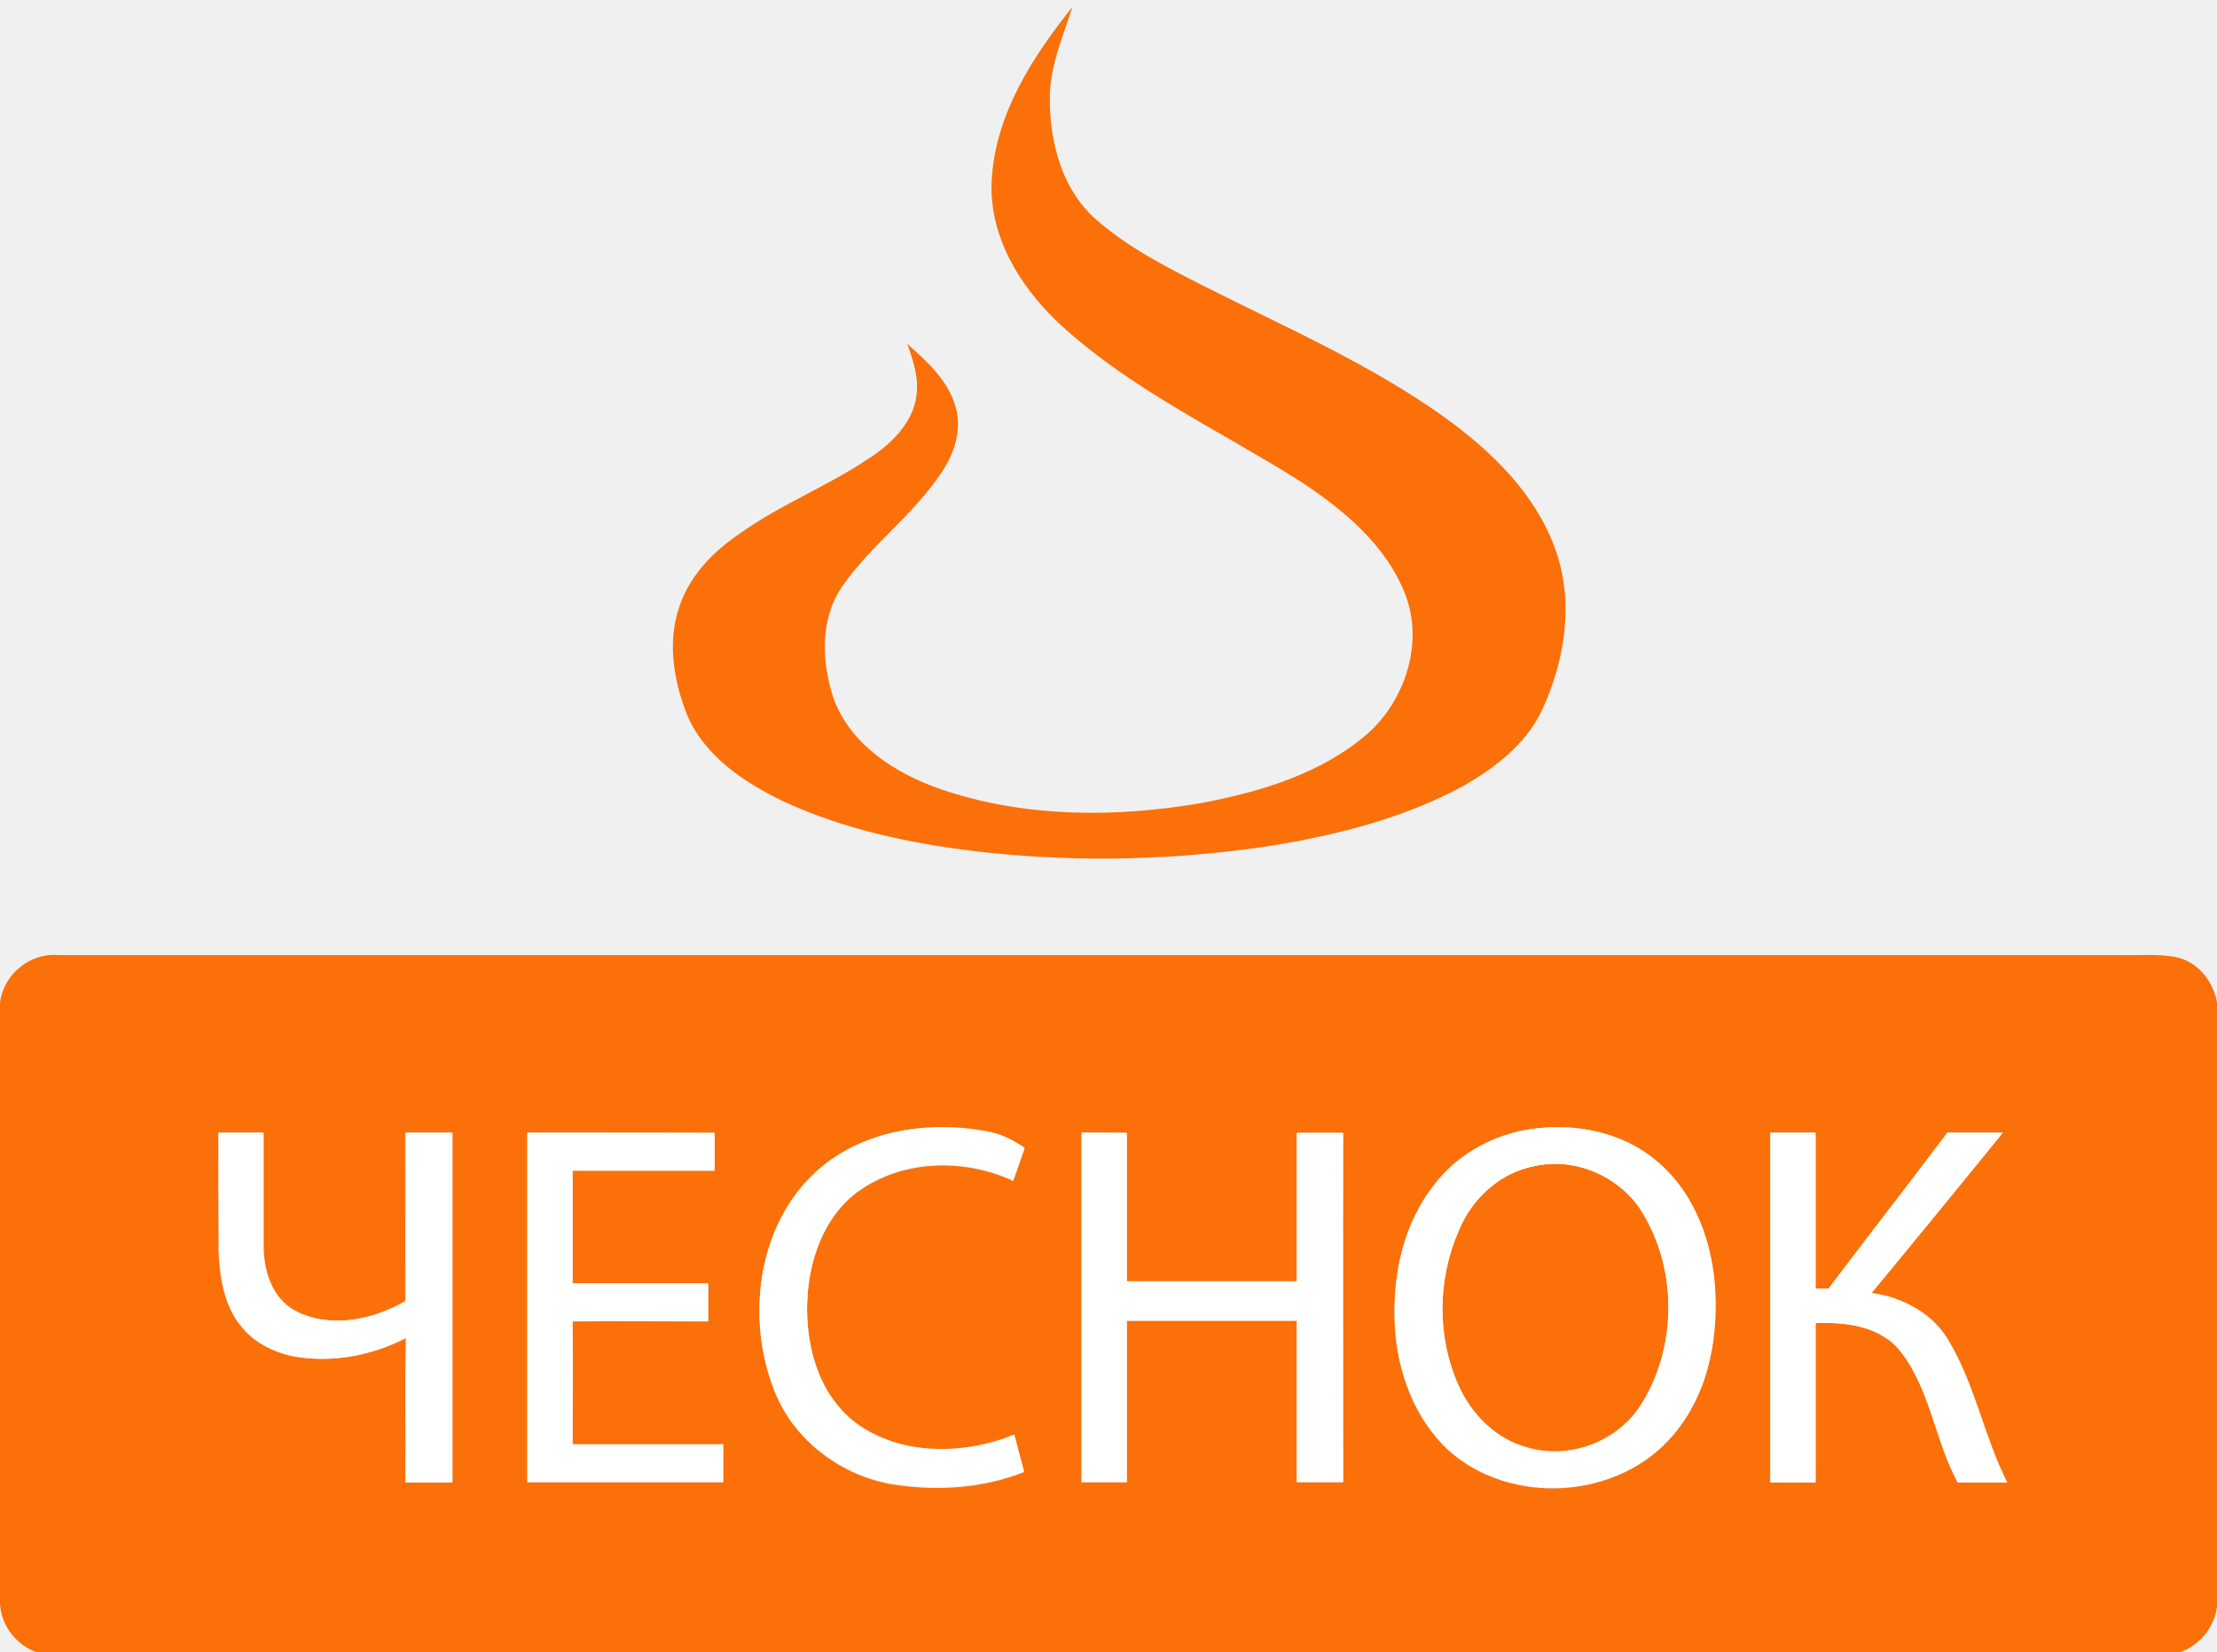
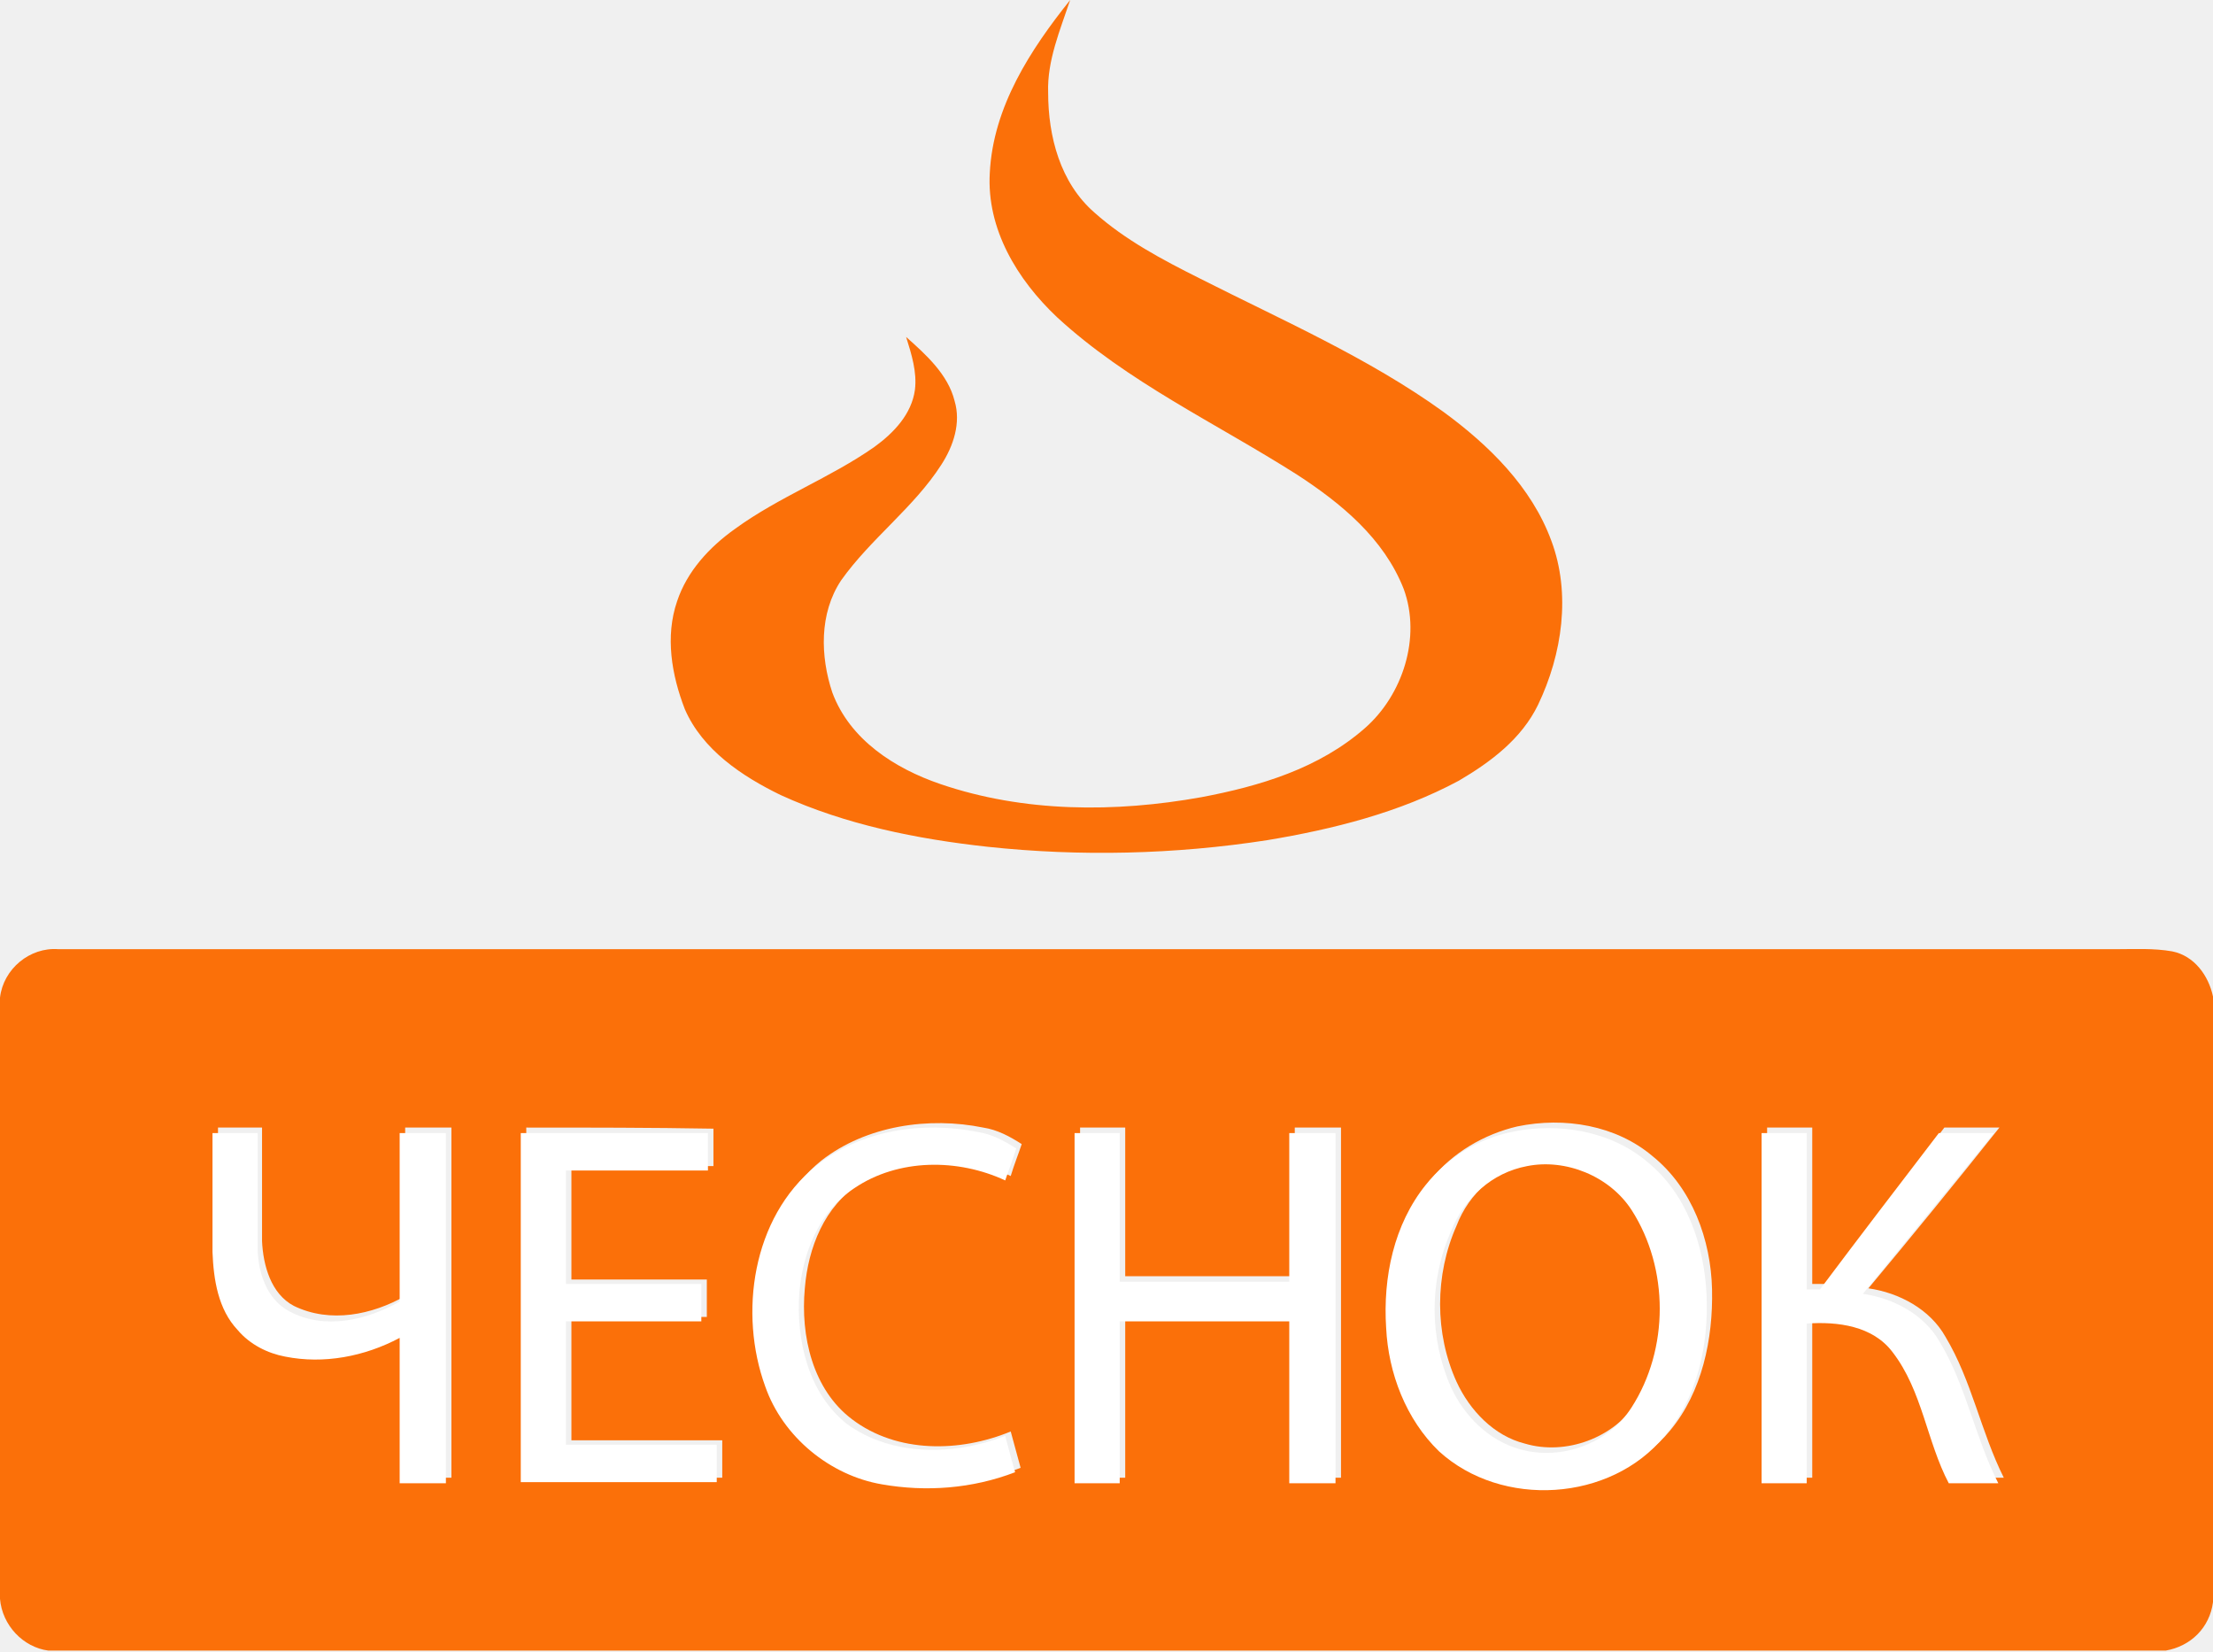
- <svg xmlns="http://www.w3.org/2000/svg" version="1.1" id="Layer_1" x="0px" y="0px" width="412px" height="307px" viewBox="0 0 412 307" style="enable-background:new 0 0 412 307;" xml:space="preserve">
-   <style type="text/css">
- 	.st0{fill:#FB7009;}
- 	.st1{fill:#FFFFFF;}
- </style>
+ <svg xmlns="http://www.w3.org/2000/svg" version="1.1" id="Слой_1" x="0px" y="0px" width="201px" height="150px" viewBox="0 0 201 150" style="enable-background:new 0 0 201 150;" xml:space="preserve">
  <g>
-     <path class="st0" d="M184.3,33.4c0.7-12.2,7.6-22.9,15-32.1c-1.8,5.6-4.3,11.2-4.2,17.2c0,8.1,2.3,16.8,8.6,22.3   c5.8,5.1,12.8,8.7,19.7,12.2c15.4,7.8,31.4,14.7,45.4,24.8c8.5,6.2,16.4,13.9,20.1,23.9c3.7,9.9,2,21-2.4,30.4   c-3,6.3-8.8,10.7-14.8,14.1c-11,5.9-23.3,9-35.6,11c-17.2,2.6-34.8,3.1-52.1,1.3c-13.2-1.4-26.4-4-38.5-9.6   c-7.2-3.5-14.5-8.3-17.8-16c-2.5-6.3-3.7-13.5-1.5-20c1.8-5.6,6-10.1,10.8-13.4c8.1-5.9,17.6-9.4,25.8-15.2   c3.6-2.6,6.9-6.2,7.5-10.7c0.5-3.3-0.6-6.6-1.7-9.7c3.7,3.3,7.7,6.9,9,11.8c1.2,4.1-0.2,8.4-2.5,11.9c-5.2,8-13.2,13.6-18.6,21.4   c-4.2,6.1-3.8,14.1-1.6,20.8c3.2,8.7,11.6,14,20,16.9c15.6,5.3,32.5,5.3,48.6,2.5c10.9-2.1,22-5.4,30.6-12.8   c7-6.2,10.5-16.8,7.1-25.8c-3.6-9.4-11.7-16-19.8-21.3c-15.1-9.5-31.6-17.1-44.7-29.3C189.4,53.1,183.7,43.7,184.3,33.4z" />
+     <path style="fill:#FB7009;" d="M89.9,15.7c0.3-6,3.7-11.2,7.3-15.7c-0.9,2.7-2.1,5.5-2,8.4c0,4,1.1,8.2,4.2,10.9   c2.8,2.5,6.2,4.3,9.6,6c7.5,3.8,15.3,7.2,22.1,12.1c4.1,3,8,6.8,9.8,11.7c1.8,4.8,1,10.3-1.2,14.9c-1.5,3.1-4.3,5.2-7.2,6.9   c-5.4,2.9-11.4,4.4-17.4,5.4c-8.4,1.3-17,1.5-25.4,0.6c-6.4-0.7-12.9-2-18.8-4.7c-3.5-1.7-7.1-4.1-8.7-7.8   c-1.2-3.1-1.8-6.6-0.7-9.8c0.9-2.7,2.9-4.9,5.3-6.6c4-2.9,8.6-4.6,12.6-7.4c1.8-1.3,3.4-3,3.7-5.2c0.2-1.6-0.3-3.2-0.8-4.8   c1.8,1.6,3.8,3.4,4.4,5.8c0.6,2-0.1,4.1-1.2,5.8c-2.5,3.9-6.4,6.7-9.1,10.5c-2,3-1.9,6.9-0.8,10.2c1.6,4.3,5.7,6.9,9.8,8.3   c7.6,2.6,15.9,2.6,23.7,1.2c5.3-1,10.7-2.6,14.9-6.3c3.4-3,5.1-8.2,3.5-12.6c-1.8-4.6-5.7-7.8-9.7-10.4   c-7.4-4.7-15.4-8.4-21.8-14.3C92.4,25.4,89.6,20.8,89.9,15.7z" />
    <g>
-       <path class="st0" d="M0,186.4c0.6-5.3,5.6-9.4,10.9-8.9c127.7,0,255.4,0,383.1,0c3.5,0.1,7-0.3,10.5,0.4c4,0.9,6.8,4.5,7.5,8.4    v112.3c-0.6,4.6-4.2,8.2-8.8,9H9c-4.8-0.6-8.7-4.6-9-9.5V186.4z M153,216.6c-11.9,9.6-14.5,27.3-9.4,41.1    c3.3,9.4,12.1,16.3,21.8,18.1c8.3,1.4,17.1,0.9,24.9-2.2c-0.6-2.3-1.2-4.5-1.8-6.8c-9.4,3.9-21.1,4.1-29.5-2.2    c-7.3-5.6-9.6-15.5-8.9-24.2c0.6-7.5,3.7-15.3,10.2-19.5c8.2-5.4,19.2-5.5,28-1.4c0.7-2,1.4-4,2.1-6c-2.2-1.5-4.6-2.7-7.2-3.1    C172.9,208.3,161.4,209.9,153,216.6z M282.5,210.2c-6.2,1.4-12,4.8-15.9,9.9c-5.9,7.4-7.9,17.2-7.4,26.5    c0.5,8.4,3.6,16.9,9.8,22.8c11.6,10.6,31.9,9.4,42-2.8c6-7.2,8-16.9,7.7-26.1c-0.3-9.2-3.7-18.8-11-24.7    C300.9,209.9,291.2,208.4,282.5,210.2z M40.6,210.5c0,7.3,0,14.7,0,22c0.2,5.1,1.1,10.7,4.7,14.6c2.3,2.6,5.5,4.1,8.8,4.9    c7.2,1.4,14.8,0,21.3-3.4c-0.2,9,0,17.9-0.1,26.9c2.9,0,5.8,0.1,8.6,0c0-21.7,0-43.3,0-65c-2.9,0-5.7,0-8.6,0    c0,10.4,0,20.9,0,31.3c-6.1,3.5-14,5.2-20.6,1.8c-4.3-2.3-5.8-7.5-5.9-12c-0.1-7,0-14.1,0-21.1C46.2,210.5,43.4,210.5,40.6,210.5z     M98,210.5c0,21.7,0,43.3,0,65c12.1,0,24.3,0,36.4,0c0-2.3,0-4.7,0-7c-9.3,0-18.7,0-28,0c0-7.6,0-15.3,0-22.9    c8.4-0.1,16.8,0,25.2,0c0-2.3,0-4.7,0-7c-8.4,0-16.8,0-25.2,0c0-7,0-14,0-21c8.8,0,17.6,0,26.4,0c0-2.3,0-4.7,0-7    C121.2,210.5,109.6,210.5,98,210.5z M201,210.5c0,21.7,0,43.3,0,65c2.8,0,5.6,0,8.4,0c0-10,0-20,0-30c10.5,0,21.1,0,31.6,0    c0,10,0,20,0,30c2.9,0,5.7,0,8.6,0c0-21.6,0-43.3,0-64.9c-2.9,0-5.7,0-8.6,0c0,9.2,0,18.4,0,27.6c-10.5,0-21.1,0-31.6,0    c0-9.2,0-18.4,0-27.6C206.6,210.5,203.8,210.5,201,210.5z M329,210.5c0,21.7,0,43.3,0,65c2.8,0,5.6,0,8.4,0c0-9.9,0-19.8,0-29.6    c5.7-0.2,12.2,0.6,15.9,5.4c5.4,7.1,6.3,16.4,10.5,24.2c3.1,0,6.1,0,9.2,0c-4.3-8.5-6-18-10.8-26.2c-2.9-5.2-8.6-8.2-14.4-9    c8.2-9.9,16.3-19.9,24.4-29.8c-3.4,0-6.9,0-10.3,0c-7.3,9.7-14.8,19.3-22.1,29c-0.6,0-1.8,0-2.4,0c0-9.7,0-19.3,0-29    C334.6,210.5,331.8,210.5,329,210.5z" />
+       <path style="fill:#FB7009;" d="M0,90.6c0.3-2.6,2.7-4.6,5.3-4.4c62.3,0,124.6,0,186.9,0c1.7,0,3.4-0.1,5.1,0.2    c2,0.4,3.3,2.2,3.7,4.1v55c-0.3,2.3-2,4-4.3,4.4H4.4c-2.3-0.3-4.2-2.3-4.4-4.7V90.6z M74.6,105.4c-5.8,4.7-7.1,13.4-4.6,20.1    c1.6,4.6,5.9,8,10.6,8.9c4,0.7,8.3,0.4,12.1-1.1c-0.3-1.1-0.6-2.2-0.9-3.3c-4.6,1.9-10.3,2-14.4-1.1c-3.6-2.7-4.7-7.6-4.3-11.9    c0.3-3.7,1.8-7.5,5-9.5c4-2.6,9.4-2.7,13.7-0.7c0.3-1,0.7-2,1-2.9c-1.1-0.7-2.2-1.3-3.5-1.5C84.4,101.4,78.7,102.2,74.6,105.4z     M137.8,102.3c-3,0.7-5.9,2.4-7.8,4.8c-2.9,3.6-3.9,8.4-3.6,13c0.2,4.1,1.8,8.3,4.8,11.2c5.7,5.2,15.6,4.6,20.5-1.4    c2.9-3.5,3.9-8.3,3.8-12.8c-0.1-4.5-1.8-9.2-5.4-12.1C146.8,102.2,142.1,101.4,137.8,102.3z M19.8,102.4c0,3.6,0,7.2,0,10.8    c0.1,2.5,0.5,5.2,2.3,7.1c1.1,1.3,2.7,2,4.3,2.4c3.5,0.7,7.2,0,10.4-1.7c-0.1,4.4,0,8.8,0,13.2c1.4,0,2.8,0,4.2,0    c0-10.6,0-21.2,0-31.8c-1.4,0-2.8,0-4.2,0c0,5.1,0,10.2,0,15.3c-3,1.7-6.8,2.5-10.1,0.9c-2.1-1.1-2.8-3.7-2.9-5.9    c0-3.4,0-6.9,0-10.3C22.5,102.4,21.2,102.4,19.8,102.4z M47.8,102.4c0,10.6,0,21.2,0,31.8c5.9,0,11.9,0,17.8,0c0-1.1,0-2.3,0-3.4    c-4.5,0-9.1,0-13.7,0c0-3.7,0-7.5,0-11.2c4.1,0,8.2,0,12.3,0c0-1.1,0-2.3,0-3.4c-4.1,0-8.2,0-12.3,0c0-3.4,0-6.9,0-10.3    c4.3,0,8.6,0,12.9,0c0-1.1,0-2.3,0-3.4C59.1,102.4,53.5,102.4,47.8,102.4z M98.1,102.4c0,10.6,0,21.2,0,31.8c1.4,0,2.7,0,4.1,0    c0-4.9,0-9.8,0-14.7c5.1,0,10.3,0,15.4,0c0,4.9,0,9.8,0,14.7c1.4,0,2.8,0,4.2,0c0-10.6,0-21.2,0-31.8c-1.4,0-2.8,0-4.2,0    c0,4.5,0,9,0,13.5c-5.1,0-10.3,0-15.4,0c0-4.5,0-9,0-13.5C100.8,102.4,99.4,102.4,98.1,102.4z M160.5,102.4c0,10.6,0,21.2,0,31.8    c1.4,0,2.7,0,4.1,0c0-4.8,0-9.7,0-14.5c2.8-0.1,6,0.3,7.8,2.6c2.6,3.5,3.1,8,5.1,11.9c1.5,0,3,0,4.5,0c-2.1-4.2-2.9-8.8-5.3-12.8    c-1.4-2.5-4.2-4-7-4.4c4-4.8,8-9.7,11.9-14.6c-1.7,0-3.4,0-5,0c-3.6,4.8-7.2,9.5-10.8,14.2c-0.3,0-0.9,0-1.2,0c0-4.8,0-9.5,0-14.2    C163.2,102.4,161.9,102.4,160.5,102.4z" />
    </g>
-     <path class="st0" d="M285.3,216.7c7.3-1.6,15.3,1.8,19.5,8c7,10.8,7,25.8,0,36.6c-4.3,6.8-13.3,10.1-21,7.7   c-5.8-1.5-10.3-6.1-12.7-11.4c-4.1-9-4-19.8,0-28.9C273.5,222.7,278.8,217.8,285.3,216.7z" />
+     <path style="fill:#FB7009;" d="M139.2,105.5c3.6-0.8,7.5,0.9,9.5,3.9c3.4,5.3,3.4,12.6,0,17.9c-2.1,3.3-6.5,4.9-10.2,3.8   c-2.8-0.7-5-3-6.2-5.6c-2-4.4-2-9.7,0-14.2C133.4,108.4,136,106,139.2,105.5z" />
  </g>
  <g>
-     <path class="st1" d="M153,216.6c8.4-6.7,19.9-8.3,30.2-6.4c2.6,0.4,5,1.6,7.2,3.1c-0.7,2-1.4,4-2.1,6c-8.8-4.1-19.8-4-28,1.4   c-6.5,4.2-9.6,12.1-10.2,19.5c-0.7,8.8,1.6,18.6,8.9,24.2c8.4,6.2,20.1,6,29.5,2.2c0.6,2.3,1.2,4.6,1.8,6.8   c-7.9,3.1-16.6,3.6-24.9,2.2c-9.7-1.7-18.5-8.7-21.8-18.1C138.5,243.9,141.1,226.2,153,216.6z" />
+     <path style="fill:#FFFFFF;" d="M74.1,105.9c4.1-3.3,9.7-4.1,14.7-3.1c1.3,0.2,2.4,0.8,3.5,1.5c-0.3,1-0.7,2-1,2.9   c-4.3-2-9.7-2-13.7,0.7c-3.2,2.1-4.7,5.9-5,9.5c-0.3,4.3,0.8,9.1,4.3,11.9c4.1,3,9.8,2.9,14.4,1.1c0.3,1.1,0.6,2.3,0.9,3.3   c-3.9,1.5-8.1,1.8-12.1,1.1c-4.7-0.8-9-4.3-10.6-8.9C67.1,119.3,68.3,110.6,74.1,105.9z" />
    <g>
-       <path class="st1" d="M282.5,210.2c8.7-1.8,18.4-0.3,25.3,5.5c7.3,6,10.6,15.6,11,24.7c0.4,9.2-1.6,18.9-7.7,26.1    c-10.1,12.2-30.4,13.4-42,2.8c-6.2-5.9-9.4-14.4-9.8-22.8c-0.6-9.3,1.4-19.1,7.4-26.5C270.5,215,276.3,211.6,282.5,210.2z     M285.3,216.7c-6.5,1.2-11.7,6-14.2,12c-4,9.1-4.1,19.8,0,28.9c2.4,5.3,7,9.9,12.7,11.4c7.7,2.3,16.6-1,21-7.7    c7-10.8,7-25.8,0-36.6C300.6,218.4,292.6,215.1,285.3,216.7z" />
+       <path style="fill:#FFFFFF;" d="M137.3,102.8c4.2-0.9,9-0.1,12.3,2.7c3.6,2.9,5.2,7.6,5.4,12.1c0.2,4.5-0.8,9.3-3.8,12.8    c-4.9,6-14.8,6.6-20.5,1.4c-3-2.9-4.6-7.1-4.8-11.2c-0.3-4.6,0.7-9.4,3.6-13C131.5,105.1,134.3,103.4,137.3,102.8z M138.7,105.9    c-3.2,0.6-5.7,2.9-6.9,5.9c-2,4.5-2,9.7,0,14.2c1.2,2.6,3.4,4.8,6.2,5.6c3.8,1.1,8.1-0.5,10.2-3.8c3.4-5.3,3.4-12.6,0-17.9    C146.2,106.8,142.2,105.2,138.7,105.9z" />
    </g>
-     <path class="st1" d="M40.6,210.5c2.8,0,5.6,0,8.4,0c0,7,0,14.1,0,21.1c0,4.6,1.6,9.7,5.9,12c6.5,3.4,14.4,1.7,20.6-1.8   c-0.1-10.4,0-20.9,0-31.3c2.9,0,5.7,0,8.6,0c0,21.7,0,43.3,0,65c-2.9,0-5.8,0-8.6,0c0.1-9-0.1-17.9,0.1-26.9   c-6.5,3.4-14.1,4.8-21.3,3.4c-3.3-0.7-6.6-2.3-8.8-4.9c-3.7-3.9-4.6-9.4-4.7-14.6C40.6,225.2,40.6,217.9,40.6,210.5z" />
-     <path class="st1" d="M98,210.5c11.6,0,23.2,0,34.8,0c0,2.3,0,4.7,0,7c-8.8,0-17.6,0-26.4,0c0,7,0,14,0,21c8.4,0,16.8,0,25.2,0   c0,2.3,0,4.7,0,7c-8.4,0-16.8-0.1-25.2,0c0.1,7.7,0,15.3,0,22.9c9.3,0,18.7,0,28,0c0,2.3,0,4.7,0,7c-12.1,0-24.3,0-36.4,0   C98,253.8,98,232.2,98,210.5z" />
-     <path class="st1" d="M201,210.5c2.8,0,5.6,0,8.4,0c0,9.2,0,18.4,0,27.6c10.5,0,21.1,0,31.6,0c0-9.2,0-18.4,0-27.6   c2.9,0,5.7,0,8.6,0c-0.1,21.7,0,43.3,0,64.9c-2.9,0-5.7,0-8.6,0c0-10,0-20,0-30c-10.5,0-21.1,0-31.6,0c0,10,0,20,0,30   c-2.8,0-5.6,0-8.4,0C201,253.8,201,232.2,201,210.5z" />
-     <path class="st1" d="M329,210.5c2.8,0,5.6,0,8.4,0c0,9.7,0,19.3,0,29c0.6,0,1.8,0,2.4,0c7.3-9.7,14.8-19.3,22.1-29   c3.4,0,6.9,0,10.3,0c-8.1,10-16.2,19.9-24.4,29.8c5.8,0.8,11.4,3.8,14.4,9c4.9,8.2,6.5,17.7,10.8,26.2c-3.1,0-6.1,0-9.2,0   c-4.2-7.8-5-17.1-10.5-24.2c-3.7-4.9-10.2-5.7-15.9-5.4c0,9.9,0,19.8,0,29.6c-2.8,0-5.6,0-8.4,0C329,253.8,329,232.2,329,210.5z" />
+     <path style="fill:#FFFFFF;" d="M19.3,102.9c1.4,0,2.7,0,4.1,0c0,3.4,0,6.9,0,10.3c0,2.3,0.8,4.8,2.9,5.9c3.2,1.7,7,0.8,10-0.9   c0-5.1,0-10.2,0-15.3c1.4,0,2.8,0,4.2,0c0,10.6,0,21.2,0,31.8c-1.4,0-2.8,0-4.2,0c0-4.4,0-8.8,0-13.2c-3.2,1.7-6.9,2.4-10.4,1.7   c-1.6-0.3-3.2-1.1-4.3-2.4c-1.8-1.9-2.2-4.6-2.3-7.1C19.3,110.1,19.3,106.5,19.3,102.9z" />
+     <path style="fill:#FFFFFF;" d="M47.3,102.9c5.7,0,11.3,0,17,0c0,1.1,0,2.3,0,3.4c-4.3,0-8.6,0-12.9,0c0,3.4,0,6.9,0,10.3   c4.1,0,8.2,0,12.3,0c0,1.1,0,2.3,0,3.4c-4.1,0-8.2,0-12.3,0c0,3.8,0,7.5,0,11.2c4.5,0,9.1,0,13.7,0c0,1.1,0,2.3,0,3.4   c-5.9,0-11.9,0-17.8,0C47.3,124.1,47.3,113.5,47.3,102.9z" />
+     <path style="fill:#FFFFFF;" d="M97.6,102.9c1.4,0,2.7,0,4.1,0c0,4.5,0,9,0,13.5c5.1,0,10.3,0,15.4,0c0-4.5,0-9,0-13.5   c1.4,0,2.8,0,4.2,0c0,10.6,0,21.2,0,31.8c-1.4,0-2.8,0-4.2,0c0-4.9,0-9.8,0-14.7c-5.1,0-10.3,0-15.4,0c0,4.9,0,9.8,0,14.7   c-1.4,0-2.7,0-4.1,0C97.6,124.1,97.6,113.5,97.6,102.9z" />
+     <path style="fill:#FFFFFF;" d="M160,102.9c1.4,0,2.7,0,4.1,0c0,4.8,0,9.5,0,14.2c0.3,0,0.9,0,1.2,0c3.6-4.8,7.2-9.5,10.8-14.2   c1.7,0,3.4,0,5,0c-4,4.9-7.9,9.7-11.9,14.6c2.8,0.4,5.6,1.9,7,4.4c2.4,4,3.2,8.7,5.3,12.8c-1.5,0-3,0-4.5,0   c-2-3.8-2.4-8.4-5.1-11.9c-1.8-2.4-5-2.8-7.8-2.6c0,4.8,0,9.7,0,14.5c-1.4,0-2.7,0-4.1,0C160,124.1,160,113.5,160,102.9z" />
  </g>
</svg>
